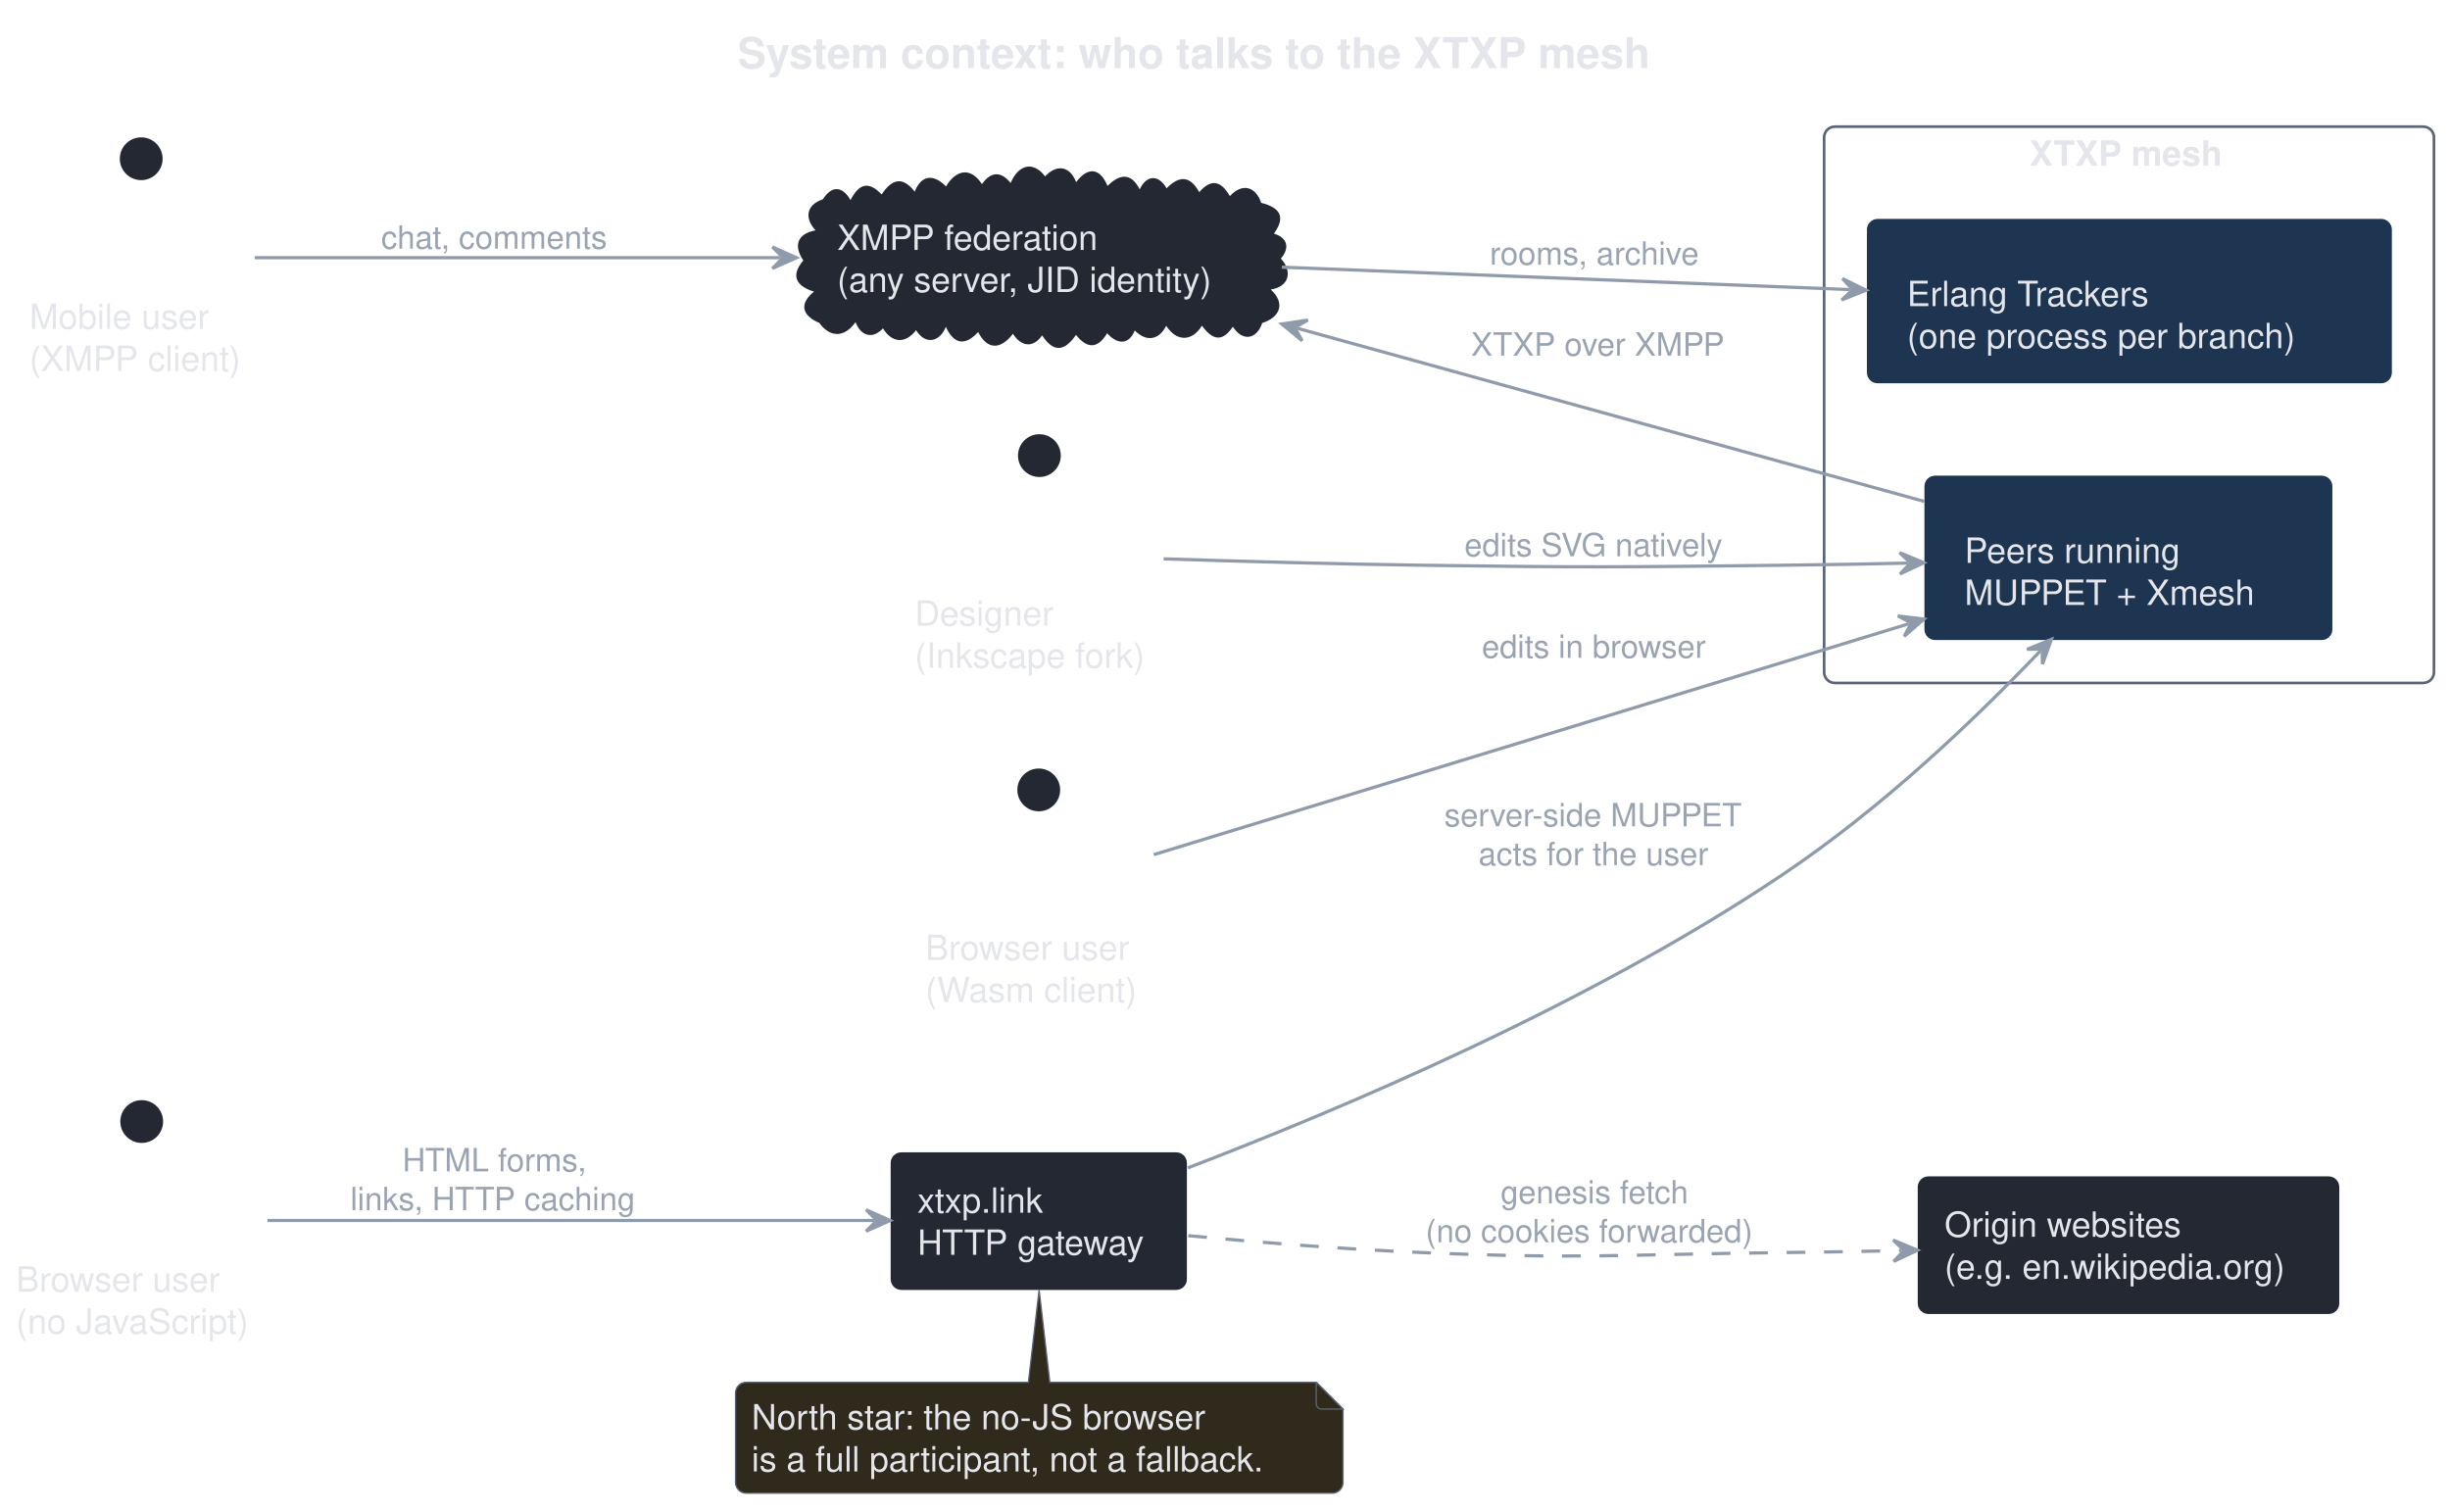
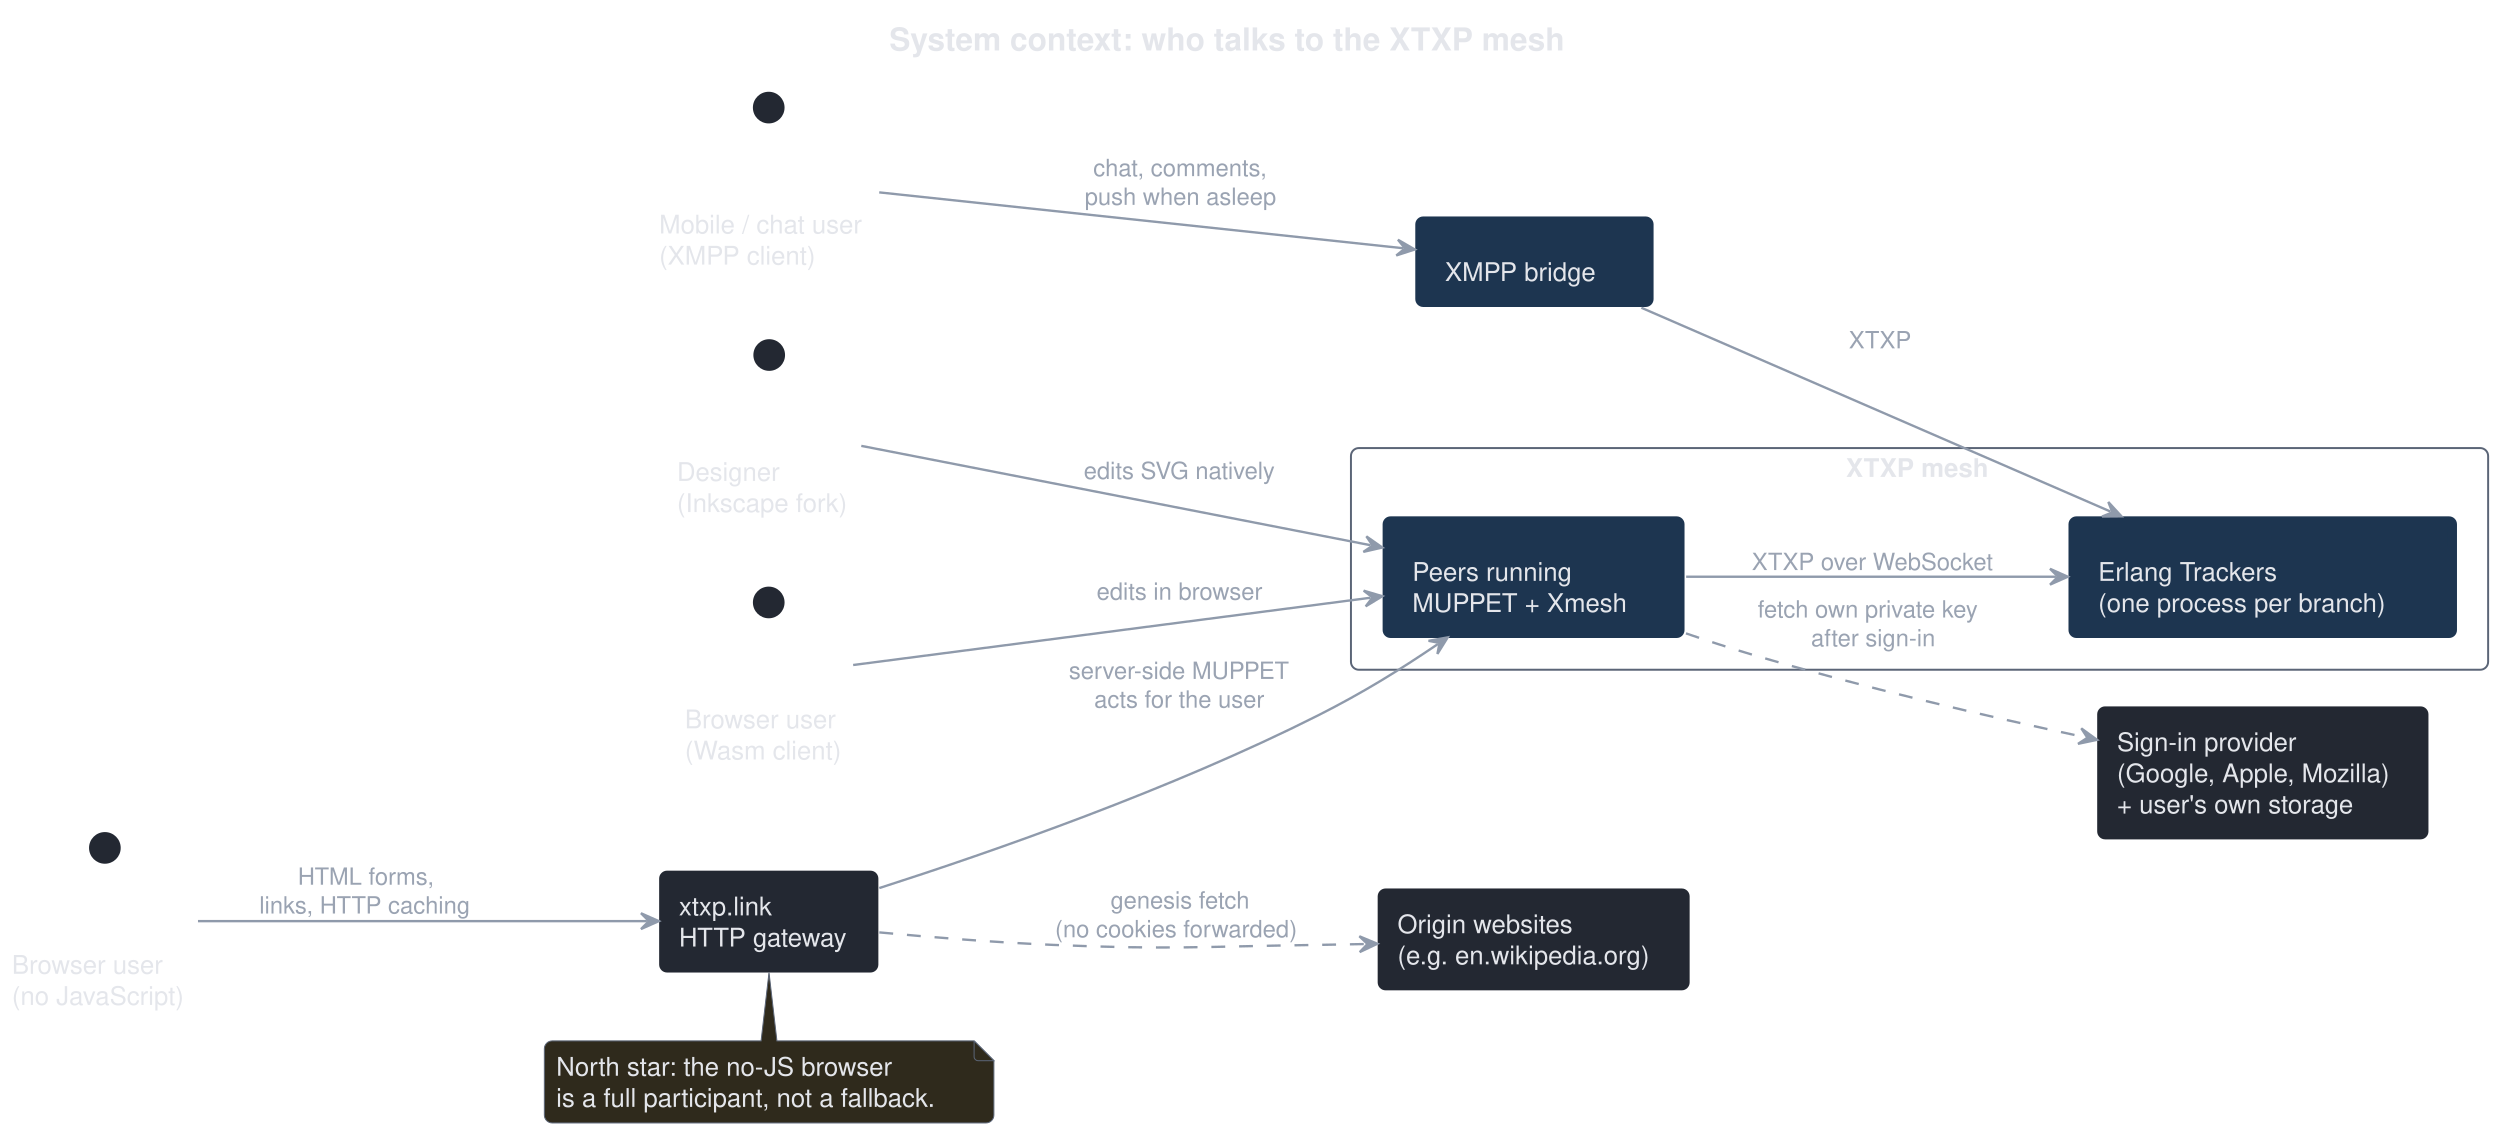
- <svg xmlns="http://www.w3.org/2000/svg" contentStyleType="text/css" data-diagram-type="DESCRIPTION" height="565px" preserveAspectRatio="none" style="width:916px;height:565px;" version="1.1" viewBox="0 0 916 565" width="916px" zoomAndPan="magnify">
+ <svg xmlns="http://www.w3.org/2000/svg" contentStyleType="text/css" data-diagram-type="DESCRIPTION" height="574px" preserveAspectRatio="none" style="width:1263px;height:574px;" version="1.1" viewBox="0 0 1263 574" width="1263px" zoomAndPan="magnify">
  <defs />
  <g>
    <g class="title" data-source-line="2">
-       <text fill="#E4E6EB" font-family="Helvetica" font-size="16" font-weight="bold" lengthAdjust="spacing" textLength="350.5" x="275.75" y="25.5">System context: who talks to the XTXP mesh</text>
+       <text fill="#E4E6EB" font-family="Helvetica" font-size="16" font-weight="bold" lengthAdjust="spacing" textLength="350.5" x="449.25" y="25.5">System context: who talks to the XTXP mesh</text>
    </g>
    <g class="cluster" data-entity="mesh" data-source-line="11" data-uid="ent0006" id="cluster_mesh">
-       <rect fill="none" height="208" rx="4" ry="4" style="stroke:#5B6577;stroke-width:1;" width="228" x="682" y="47.359" />
-       <text fill="#E4E6EB" font-family="Helvetica" font-size="13" font-weight="bold" lengthAdjust="spacing" textLength="74.356" x="758.822" y="61.953">XTXP mesh</text>
+       <rect fill="none" height="112" rx="4" ry="4" style="stroke:#5B6577;stroke-width:1;" width="574.5" x="682.5" y="226.359" />
+       <text fill="#E4E6EB" font-family="Helvetica" font-size="13" font-weight="bold" lengthAdjust="spacing" textLength="74.356" x="932.572" y="240.953">XTXP mesh</text>
    </g>
    <g class="entity" data-entity="peers" data-source-line="12" data-uid="ent0007" id="entity_peers">
-       <rect fill="#1D3550" height="61.459" rx="4" ry="4" width="152.525" x="719.5" y="177.859" />
-       <rect fill="#1D3550" height="10" width="15" x="852.025" y="182.859" />
-       <rect fill="#1D3550" height="2" width="4" x="850.025" y="184.859" />
-       <rect fill="#1D3550" height="2" width="4" x="850.025" y="188.859" />
-       <text fill="#E4E6EB" font-family="Helvetica" font-size="13" lengthAdjust="spacing" textLength="85.617" x="734.5" y="210.453">Peers running</text>
-       <text fill="#E4E6EB" font-family="Helvetica" font-size="13" lengthAdjust="spacing" textLength="112.525" x="734.5" y="226.183">MUPPET + Xmesh</text>
+       <rect fill="#1D3550" height="61.459" rx="4" ry="4" width="152.525" x="698.5" y="260.859" />
+       <rect fill="#1D3550" height="10" width="15" x="831.025" y="265.859" />
+       <rect fill="#1D3550" height="2" width="4" x="829.025" y="267.859" />
+       <rect fill="#1D3550" height="2" width="4" x="829.025" y="271.859" />
+       <text fill="#E4E6EB" font-family="Helvetica" font-size="13" lengthAdjust="spacing" textLength="85.617" x="713.5" y="293.453">Peers running</text>
+       <text fill="#E4E6EB" font-family="Helvetica" font-size="13" lengthAdjust="spacing" textLength="112.525" x="713.5" y="309.183">MUPPET + Xmesh</text>
    </g>
    <g class="entity" data-entity="trackers" data-source-line="13" data-uid="ent0008" id="entity_trackers">
-       <rect fill="#1D3550" height="61.459" rx="4" ry="4" width="196.267" x="698" y="81.859" />
-       <rect fill="#1D3550" height="10" width="15" x="874.267" y="86.859" />
-       <rect fill="#1D3550" height="2" width="4" x="872.267" y="88.859" />
-       <rect fill="#1D3550" height="2" width="4" x="872.267" y="92.859" />
-       <text fill="#E4E6EB" font-family="Helvetica" font-size="13" lengthAdjust="spacing" textLength="96.948" x="713" y="114.453">Erlang Trackers</text>
-       <text fill="#E4E6EB" font-family="Helvetica" font-size="13" lengthAdjust="spacing" textLength="156.267" x="713" y="130.183">(one process per branch)</text>
+       <rect fill="#1D3550" height="61.459" rx="4" ry="4" width="196.267" x="1045" y="260.859" />
+       <rect fill="#1D3550" height="10" width="15" x="1221.267" y="265.859" />
+       <rect fill="#1D3550" height="2" width="4" x="1219.267" y="267.859" />
+       <rect fill="#1D3550" height="2" width="4" x="1219.267" y="271.859" />
+       <text fill="#E4E6EB" font-family="Helvetica" font-size="13" lengthAdjust="spacing" textLength="96.948" x="1060" y="293.453">Erlang Trackers</text>
+       <text fill="#E4E6EB" font-family="Helvetica" font-size="13" lengthAdjust="spacing" textLength="156.267" x="1060" y="309.183">(one process per branch)</text>
    </g>
    <g class="entity" data-entity="designer" data-source-line="6" data-uid="ent0002" id="entity_designer">
-       <ellipse cx="388.604" cy="170.359" fill="#232832" rx="8" ry="8" />
-       <path d="M388.604,178.359 L388.604,205.359 M375.604,186.359 L401.604,186.359 M388.604,205.359 L375.604,220.359 M388.604,205.359 L401.604,220.359" fill="none" />
-       <text fill="#E4E6EB" font-family="Helvetica" font-size="13" lengthAdjust="spacing" textLength="55.098" x="342" y="233.953">Designer</text>
-       <text fill="#E4E6EB" font-family="Helvetica" font-size="13" lengthAdjust="spacing" textLength="93.209" x="342" y="249.683">(Inkscape fork)</text>
+       <ellipse cx="388.604" cy="179.359" fill="#232832" rx="8" ry="8" />
+       <path d="M388.604,187.359 L388.604,214.359 M375.604,195.359 L401.604,195.359 M388.604,214.359 L375.604,229.359 M388.604,214.359 L401.604,229.359" fill="none" />
+       <text fill="#E4E6EB" font-family="Helvetica" font-size="13" lengthAdjust="spacing" textLength="55.098" x="342" y="242.953">Designer</text>
+       <text fill="#E4E6EB" font-family="Helvetica" font-size="13" lengthAdjust="spacing" textLength="93.209" x="342" y="258.683">(Inkscape fork)</text>
    </g>
-     <g class="entity" data-entity="nojs" data-source-line="7" data-uid="ent0003" id="entity_nojs">
-       <ellipse cx="52.982" cy="419.359" fill="#232832" rx="8" ry="8" />
-       <path d="M52.982,427.359 L52.982,454.359 M39.982,435.359 L65.982,435.359 M52.982,454.359 L39.982,469.359 M52.982,454.359 L65.982,469.359" fill="none" />
-       <text fill="#E4E6EB" font-family="Helvetica" font-size="13" lengthAdjust="spacing" textLength="81.847" x="6" y="482.953">Browser user</text>
-       <text fill="#E4E6EB" font-family="Helvetica" font-size="13" lengthAdjust="spacing" textLength="93.964" x="6" y="498.683">(no JavaScript)</text>
+     <g class="entity" data-entity="wasm" data-source-line="7" data-uid="ent0003" id="entity_wasm">
+       <ellipse cx="388.367" cy="304.359" fill="#232832" rx="8" ry="8" />
+       <path d="M388.367,312.359 L388.367,339.359 M375.367,320.359 L401.367,320.359 M388.367,339.359 L375.367,354.359 M388.367,339.359 L401.367,354.359" fill="none" />
+       <text fill="#E4E6EB" font-family="Helvetica" font-size="13" lengthAdjust="spacing" textLength="81.847" x="346" y="367.953">Browser user</text>
+       <text fill="#E4E6EB" font-family="Helvetica" font-size="13" lengthAdjust="spacing" textLength="84.735" x="346" y="383.683">(Wasm client)</text>
    </g>
-     <g class="entity" data-entity="wasm" data-source-line="8" data-uid="ent0004" id="entity_wasm">
-       <ellipse cx="388.367" cy="295.359" fill="#232832" rx="8" ry="8" />
-       <path d="M388.367,303.359 L388.367,330.359 M375.367,311.359 L401.367,311.359 M388.367,330.359 L375.367,345.359 M388.367,330.359 L401.367,345.359" fill="none" />
-       <text fill="#E4E6EB" font-family="Helvetica" font-size="13" lengthAdjust="spacing" textLength="81.847" x="346" y="358.953">Browser user</text>
-       <text fill="#E4E6EB" font-family="Helvetica" font-size="13" lengthAdjust="spacing" textLength="84.735" x="346" y="374.683">(Wasm client)</text>
+     <g class="entity" data-entity="nojs" data-source-line="8" data-uid="ent0004" id="entity_nojs">
+       <ellipse cx="52.982" cy="428.359" fill="#232832" rx="8" ry="8" />
+       <path d="M52.982,436.359 L52.982,463.359 M39.982,444.359 L65.982,444.359 M52.982,463.359 L39.982,478.359 M52.982,463.359 L65.982,478.359" fill="none" />
+       <text fill="#E4E6EB" font-family="Helvetica" font-size="13" lengthAdjust="spacing" textLength="81.847" x="6" y="491.953">Browser user</text>
+       <text fill="#E4E6EB" font-family="Helvetica" font-size="13" lengthAdjust="spacing" textLength="93.964" x="6" y="507.683">(no JavaScript)</text>
    </g>
    <g class="entity" data-entity="mobile" data-source-line="9" data-uid="ent0005" id="entity_mobile">
-       <ellipse cx="52.796" cy="59.359" fill="#232832" rx="8" ry="8" />
-       <path d="M52.796,67.359 L52.796,94.359 M39.796,75.359 L65.796,75.359 M52.796,94.359 L39.796,109.359 M52.796,94.359 L65.796,109.359" fill="none" />
-       <text fill="#E4E6EB" font-family="Helvetica" font-size="13" lengthAdjust="spacing" textLength="72.052" x="11" y="122.953">Mobile user</text>
-       <text fill="#E4E6EB" font-family="Helvetica" font-size="13" lengthAdjust="spacing" textLength="83.592" x="11" y="138.683">(XMPP client)</text>
+       <ellipse cx="388.358" cy="54.359" fill="#232832" rx="8" ry="8" />
+       <path d="M388.358,62.359 L388.358,89.359 M375.358,70.359 L401.358,70.359 M388.358,89.359 L375.358,104.359 M388.358,89.359 L401.358,104.359" fill="none" />
+       <text fill="#E4E6EB" font-family="Helvetica" font-size="13" lengthAdjust="spacing" textLength="110.716" x="333" y="117.953">Mobile / chat user</text>
+       <text fill="#E4E6EB" font-family="Helvetica" font-size="13" lengthAdjust="spacing" textLength="83.592" x="333" y="133.683">(XMPP client)</text>
    </g>
    <g class="entity" data-entity="gateway" data-source-line="16" data-uid="ent0009" id="entity_gateway">
-       <rect fill="#232832" height="51.459" rx="4" ry="4" width="110.752" x="333" y="430.859" />
-       <text fill="#E4E6EB" font-family="Helvetica" font-size="13" lengthAdjust="spacing" textLength="51.264" x="343" y="453.453">xtxp.link</text>
-       <text fill="#E4E6EB" font-family="Helvetica" font-size="13" lengthAdjust="spacing" textLength="90.752" x="343" y="469.183">HTTP gateway</text>
+       <rect fill="#232832" height="51.459" rx="4" ry="4" width="110.752" x="333" y="439.859" />
+       <text fill="#E4E6EB" font-family="Helvetica" font-size="13" lengthAdjust="spacing" textLength="51.264" x="343" y="462.453">xtxp.link</text>
+       <text fill="#E4E6EB" font-family="Helvetica" font-size="13" lengthAdjust="spacing" textLength="90.752" x="343" y="478.183">HTTP gateway</text>
    </g>
-     <g class="entity" data-entity="xmpp" data-source-line="17" data-uid="ent0010" id="entity_xmpp">
-       <path d="M307.662,74.515 C310.959,69.283 315.007,69.517 317.984,74.829 C320.983,68.947 324.575,67.349 329.619,72.713 C333.331,67.106 337.303,65.626 341.996,71.673 C344.525,65.132 349.293,65.139 353.688,69.711 C357.275,63.668 362.736,62.135 367.14,68.849 C370.383,64.139 374.229,63.889 377.856,68.403 C380.473,62.203 385.737,59.602 390.753,65.935 C395.089,61.289 400.012,62.032 402.345,68.102 C406.727,62.292 411.252,62.672 414.085,69.537 C418.426,65.076 422.913,64.367 426.102,70.807 C428.672,65.336 433.153,65.173 436.161,70.395 C440.924,65.6 444.907,65.61 448.365,71.839 C452.984,66.543 456.608,67.783 459.82,73.325 C464.346,68.404 469.407,69.577 471.526,75.844 C478.322,77.573 480.968,80.879 476.276,87.35 C481.424,88.889 482.281,92.749 478.882,96.676 C483.296,101.445 482.069,107.207 475.098,108.253 C480.784,113.474 478.486,118.683 471.911,120.786 C469.805,127 464.538,127.782 460.94,122.17 C456.781,128.301 453.158,126.909 449.374,121.784 C445.587,127.892 439.842,127.734 436.017,121.828 C433.268,127.298 428.469,127.867 424.266,123.579 C421.845,129.466 417.314,128.474 413.934,124.595 C410.375,130.56 406.433,130.421 402.284,125.21 C398.117,131.311 393.986,132.05 389.623,125.405 C386.134,130.405 381.68,129.471 378.713,124.814 C374.423,130.442 369.342,131.271 365.705,124.148 C360.831,129.484 356.587,128.738 353.633,122.197 C351.393,127.845 346.017,129.144 342.491,123.461 C338.54,128.631 333.474,128.301 330.114,122.776 C326.106,127.1 321.739,125.476 319.857,120.445 C315.898,126.121 310.51,126.477 306.301,120.742 C300.047,118.076 298.521,113.721 304.345,109.036 C297.908,107.106 295.351,103.237 300.336,97.379 C296.583,91.837 298.118,87.376 304.917,86.131 C300.709,81.57 301.406,76.603 307.662,74.515" fill="#232832" />
-       <text fill="#E4E6EB" font-family="Helvetica" font-size="13" lengthAdjust="spacing" textLength="103.873" x="313" y="93.453">XMPP federation</text>
-       <text fill="#E4E6EB" font-family="Helvetica" font-size="13" lengthAdjust="spacing" textLength="151.22" x="313" y="109.183">(any server, JID identity)</text>
+     <g class="entity" data-entity="bridge" data-source-line="17" data-uid="ent0010" id="entity_bridge">
+       <rect fill="#1D3550" height="45.73" rx="4" ry="4" width="120.387" x="715" y="109.359" />
+       <rect fill="#1D3550" height="10" width="15" x="815.387" y="114.359" />
+       <rect fill="#1D3550" height="2" width="4" x="813.387" y="116.359" />
+       <rect fill="#1D3550" height="2" width="4" x="813.387" y="120.359" />
+       <text fill="#E4E6EB" font-family="Helvetica" font-size="13" lengthAdjust="spacing" textLength="80.387" x="730" y="141.953">XMPP bridge</text>
    </g>
    <g class="entity" data-entity="origin" data-source-line="18" data-uid="ent0011" id="entity_origin">
-       <rect fill="#232832" height="51.459" rx="4" ry="4" width="157.611" x="717" y="439.859" />
-       <text fill="#E4E6EB" font-family="Helvetica" font-size="13" lengthAdjust="spacing" textLength="95.323" x="727" y="462.453">Origin websites</text>
-       <text fill="#E4E6EB" font-family="Helvetica" font-size="13" lengthAdjust="spacing" textLength="137.611" x="727" y="478.183">(e.g. en.wikipedia.org)</text>
+       <rect fill="#232832" height="51.459" rx="4" ry="4" width="157.611" x="696" y="448.859" />
+       <text fill="#E4E6EB" font-family="Helvetica" font-size="13" lengthAdjust="spacing" textLength="95.323" x="706" y="471.453">Origin websites</text>
+       <text fill="#E4E6EB" font-family="Helvetica" font-size="13" lengthAdjust="spacing" textLength="137.611" x="706" y="487.183">(e.g. en.wikipedia.org)</text>
    </g>
-     <g class="entity" data-entity="GMN20" data-source-line="30" data-uid="ent0021" id="entity_GMN20">
-       <path d="M275,520.859 L275,554.318 A4,4 0 0 0 279,558.318 L498.115,558.318 A4,4 0 0 0 502.115,554.318 L502.115,526.859 L492.115,516.859 L392.5,516.859 L388.5,482.329 L384.5,516.859 L279,516.859 A4,4 0 0 0 275,520.859" fill="#2F2A1C" style="stroke:#5B6577;stroke-width:0.5;" />
-       <path d="M492.115,516.859 L492.115,524.859 A2,2 0 0 0 494.115,526.859 L502.115,526.859 L492.115,516.859" fill="#2F2A1C" style="stroke:#5B6577;stroke-width:0.5;" />
-       <text fill="#E4E6EB" font-family="Helvetica" font-size="13" lengthAdjust="spacing" textLength="183.46" x="281" y="534.453">North star: the no-JS browser</text>
-       <text fill="#E4E6EB" font-family="Helvetica" font-size="13" lengthAdjust="spacing" textLength="206.115" x="281" y="550.183">is a full participant, not a fallback.</text>
+     <g class="entity" data-entity="sso" data-source-line="19" data-uid="ent0012" id="entity_sso">
+       <rect fill="#232832" height="67.189" rx="4" ry="4" width="167.355" x="1059.5" y="356.859" />
+       <text fill="#E4E6EB" font-family="Helvetica" font-size="13" lengthAdjust="spacing" textLength="99.144" x="1069.5" y="379.453">Sign-in provider</text>
+       <text fill="#E4E6EB" font-family="Helvetica" font-size="13" lengthAdjust="spacing" textLength="147.355" x="1069.5" y="395.183">(Google, Apple, Mozilla)</text>
+       <text fill="#E4E6EB" font-family="Helvetica" font-size="13" lengthAdjust="spacing" textLength="130.121" x="1069.5" y="410.912">+ user's own storage</text>
    </g>
-     <g class="link" data-entity-1="designer" data-entity-2="peers" data-source-line="20" data-uid="lnk12" id="link_designer_peers">
-       <path d="M435.06,208.959 C463.03,209.869 499.58,210.909 532,211.359 C591.55,212.199 606.45,212.049 666,211.359 C683.25,211.159 695.792,210.946 713.292,210.547" fill="none" id="designer-to-peers" style="stroke:#8F9AAB;stroke-width:1.2;" />
-       <polygon fill="#8F9AAB" points="719.29,210.409,710.201,206.616,714.291,210.524,710.384,214.614,719.29,210.409" style="stroke:#8F9AAB;stroke-width:1.2;" />
-       <text fill="#9AA3B2" font-family="Helvetica" font-size="12" lengthAdjust="spacing" textLength="103.242" x="547.5" y="207.984">edits SVG natively</text>
+     <g class="entity" data-entity="GMN22" data-source-line="32" data-uid="ent0023" id="entity_GMN22">
+       <path d="M275,529.859 L275,563.318 A4,4 0 0 0 279,567.318 L498.115,567.318 A4,4 0 0 0 502.115,563.318 L502.115,535.859 L492.115,525.859 L392.5,525.859 L388.5,491.329 L384.5,525.859 L279,525.859 A4,4 0 0 0 275,529.859" fill="#2F2A1C" style="stroke:#5B6577;stroke-width:0.5;" />
+       <path d="M492.115,525.859 L492.115,533.859 A2,2 0 0 0 494.115,535.859 L502.115,535.859 L492.115,525.859" fill="#2F2A1C" style="stroke:#5B6577;stroke-width:0.5;" />
+       <text fill="#E4E6EB" font-family="Helvetica" font-size="13" lengthAdjust="spacing" textLength="183.46" x="281" y="543.453">North star: the no-JS browser</text>
+       <text fill="#E4E6EB" font-family="Helvetica" font-size="13" lengthAdjust="spacing" textLength="206.115" x="281" y="559.183">is a full participant, not a fallback.</text>
    </g>
-     <g class="link" data-entity-1="wasm" data-entity-2="peers" data-source-line="21" data-uid="lnk13" id="link_wasm_peers">
-       <path d="M431.37,319.559 C499.26,298.799 628.572,259.254 713.622,233.244" fill="none" id="wasm-to-peers" style="stroke:#8F9AAB;stroke-width:1.2;" />
-       <polygon fill="#8F9AAB" points="719.36,231.489,709.584,230.296,714.579,232.952,711.923,237.946,719.36,231.489" style="stroke:#8F9AAB;stroke-width:1.2;" />
-       <text fill="#9AA3B2" font-family="Helvetica" font-size="12" lengthAdjust="spacing" textLength="90.984" x="554" y="245.984">edits in browser</text>
+     <g class="link" data-entity-1="designer" data-entity-2="peers" data-source-line="21" data-uid="lnk13" id="link_designer_peers">
+       <path d="M435.12,225.259 C500.07,237.929 614.101,260.17 692.471,275.46" fill="none" id="designer-to-peers" style="stroke:#8F9AAB;stroke-width:1.2;" />
+       <polygon fill="#8F9AAB" points="698.36,276.609,690.293,270.96,693.452,275.652,688.761,278.812,698.36,276.609" style="stroke:#8F9AAB;stroke-width:1.2;" />
+       <text fill="#9AA3B2" font-family="Helvetica" font-size="12" lengthAdjust="spacing" textLength="103.242" x="547.5" y="241.984">edits SVG natively</text>
    </g>
-     <g class="link" data-entity-1="nojs" data-entity-2="gateway" data-source-line="22" data-uid="lnk14" id="link_nojs_gateway">
-       <path d="M100.02,456.359 C160.86,456.359 261.93,456.359 326.82,456.359" fill="none" id="nojs-to-gateway" style="stroke:#8F9AAB;stroke-width:1.2;" />
-       <polygon fill="#8F9AAB" points="332.82,456.359,323.82,452.359,327.82,456.359,323.82,460.359,332.82,456.359" style="stroke:#8F9AAB;stroke-width:1.2;" />
-       <text fill="#9AA3B2" font-family="Helvetica" font-size="12" lengthAdjust="spacing" textLength="74.121" x="150.441" y="437.984">HTML forms,</text>
-       <text fill="#9AA3B2" font-family="Helvetica" font-size="12" lengthAdjust="spacing" textLength="113.004" x="131" y="452.504">links, HTTP caching</text>
+     <g class="link" data-entity-1="wasm" data-entity-2="peers" data-source-line="22" data-uid="lnk14" id="link_wasm_peers">
+       <path d="M431.01,335.959 C494.9,327.649 612.35,312.383 692.41,301.973" fill="none" id="wasm-to-peers" style="stroke:#8F9AAB;stroke-width:1.2;" />
+       <polygon fill="#8F9AAB" points="698.36,301.199,688.919,298.393,693.402,301.844,689.951,306.327,698.36,301.199" style="stroke:#8F9AAB;stroke-width:1.2;" />
+       <text fill="#9AA3B2" font-family="Helvetica" font-size="12" lengthAdjust="spacing" textLength="90.984" x="554" y="302.984">edits in browser</text>
    </g>
-     <g class="link" data-entity-1="mobile" data-entity-2="xmpp" data-source-line="23" data-uid="lnk15" id="link_mobile_xmpp">
-       <path d="M95.23,96.359 C145.51,96.359 225.92,96.359 291.79,96.359" fill="none" id="mobile-to-xmpp" style="stroke:#8F9AAB;stroke-width:1.2;" />
-       <polygon fill="#8F9AAB" points="297.79,96.359,288.79,92.359,292.79,96.359,288.79,100.359,297.79,96.359" style="stroke:#8F9AAB;stroke-width:1.2;" />
-       <text fill="#9AA3B2" font-family="Helvetica" font-size="12" lengthAdjust="spacing" textLength="90.867" x="142.5" y="92.984">chat, comments</text>
+     <g class="link" data-entity-1="nojs" data-entity-2="gateway" data-source-line="23" data-uid="lnk15" id="link_nojs_gateway">
+       <path d="M100.02,465.359 C160.86,465.359 261.93,465.359 326.82,465.359" fill="none" id="nojs-to-gateway" style="stroke:#8F9AAB;stroke-width:1.2;" />
+       <polygon fill="#8F9AAB" points="332.82,465.359,323.82,461.359,327.82,465.359,323.82,469.359,332.82,465.359" style="stroke:#8F9AAB;stroke-width:1.2;" />
+       <text fill="#9AA3B2" font-family="Helvetica" font-size="12" lengthAdjust="spacing" textLength="74.121" x="150.441" y="446.984">HTML forms,</text>
+       <text fill="#9AA3B2" font-family="Helvetica" font-size="12" lengthAdjust="spacing" textLength="113.004" x="131" y="461.504">links, HTTP caching</text>
    </g>
-     <g class="link" data-entity-1="gateway" data-entity-2="peers" data-source-line="24" data-uid="lnk16" id="link_gateway_peers">
-       <path d="M444.07,436.699 C501.8,414.599 594.29,375.459 666,327.359 C704.21,301.729 738.082,269.265 762.832,243.395" fill="none" id="gateway-to-peers" style="stroke:#8F9AAB;stroke-width:1.2;" />
-       <polygon fill="#8F9AAB" points="766.98,239.059,757.868,242.797,763.524,242.672,763.649,248.328,766.98,239.059" style="stroke:#8F9AAB;stroke-width:1.2;" />
-       <text fill="#9AA3B2" font-family="Helvetica" font-size="12" lengthAdjust="spacing" textLength="118.641" x="540" y="308.984">server-side MUPPET</text>
-       <text fill="#9AA3B2" font-family="Helvetica" font-size="12" lengthAdjust="spacing" textLength="93.094" x="552.773" y="323.504">acts for the user</text>
+     <g class="link" data-entity-1="mobile" data-entity-2="bridge" data-source-line="24" data-uid="lnk16" id="link_mobile_bridge">
+       <path d="M444.18,97.189 C515.81,104.829 634.994,117.533 708.804,125.403" fill="none" id="mobile-to-bridge" style="stroke:#8F9AAB;stroke-width:1.2;" />
+       <polygon fill="#8F9AAB" points="714.77,126.039,706.245,121.108,709.798,125.509,705.397,129.063,714.77,126.039" style="stroke:#8F9AAB;stroke-width:1.2;" />
+       <text fill="#9AA3B2" font-family="Helvetica" font-size="12" lengthAdjust="spacing" textLength="94.324" x="552.31" y="88.984">chat, comments,</text>
+       <text fill="#9AA3B2" font-family="Helvetica" font-size="12" lengthAdjust="spacing" textLength="102.943" x="548" y="103.504">push when asleep</text>
    </g>
-     <g class="link" data-entity-1="peers" data-entity-2="xmpp" data-source-line="25" data-uid="lnk17" id="link_peers_xmpp">
-       <path d="M719.44,187.489 C651.41,168.699 557.114,142.657 485.024,122.747" fill="none" id="peers-to-xmpp" style="stroke:#8F9AAB;stroke-width:1.2;" />
-       <polygon fill="#8F9AAB" points="479.24,121.149,486.85,127.401,484.06,122.481,488.98,119.69,479.24,121.149" style="stroke:#8F9AAB;stroke-width:1.2;" />
-       <text fill="#9AA3B2" font-family="Helvetica" font-size="12" lengthAdjust="spacing" textLength="98.338" x="550" y="132.984">XTXP over XMPP</text>
+     <g class="link" data-entity-1="gateway" data-entity-2="peers" data-source-line="25" data-uid="lnk17" id="link_gateway_peers">
+       <path d="M444.22,448.649 C501.09,430.399 591.94,398.739 666,361.359 C688.44,350.029 707.043,338.505 726.423,325.375" fill="none" id="gateway-to-peers" style="stroke:#8F9AAB;stroke-width:1.2;" />
+       <polygon fill="#8F9AAB" points="731.39,322.009,721.695,323.746,727.251,324.814,726.183,330.369,731.39,322.009" style="stroke:#8F9AAB;stroke-width:1.2;" />
+       <text fill="#9AA3B2" font-family="Helvetica" font-size="12" lengthAdjust="spacing" textLength="118.641" x="540" y="342.984">server-side MUPPET</text>
+       <text fill="#9AA3B2" font-family="Helvetica" font-size="12" lengthAdjust="spacing" textLength="93.094" x="552.773" y="357.504">acts for the user</text>
    </g>
-     <g class="link" data-entity-1="xmpp" data-entity-2="trackers" data-source-line="26" data-uid="lnk18" id="link_xmpp_trackers">
-       <path d="M479.24,99.899 C543.98,102.459 625.305,105.663 691.705,108.283" fill="none" id="xmpp-to-trackers" style="stroke:#8F9AAB;stroke-width:1.2;" />
-       <polygon fill="#8F9AAB" points="697.7,108.519,688.865,104.168,692.704,108.322,688.549,112.161,697.7,108.519" style="stroke:#8F9AAB;stroke-width:1.2;" />
-       <text fill="#9AA3B2" font-family="Helvetica" font-size="12" lengthAdjust="spacing" textLength="84.439" x="557" y="98.984">rooms, archive</text>
+     <g class="link" data-entity-1="peers" data-entity-2="trackers" data-source-line="26" data-uid="lnk18" id="link_peers_trackers">
+       <path d="M851.84,291.359 C907.74,291.359 978.25,291.359 1038.67,291.359" fill="none" id="peers-to-trackers" style="stroke:#8F9AAB;stroke-width:1.2;" />
+       <polygon fill="#8F9AAB" points="1044.67,291.359,1035.67,287.359,1039.67,291.359,1035.67,295.359,1044.67,291.359" style="stroke:#8F9AAB;stroke-width:1.2;" />
+       <text fill="#9AA3B2" font-family="Helvetica" font-size="12" lengthAdjust="spacing" textLength="129.41" x="885" y="287.984">XTXP over WebSocket</text>
    </g>
-     <g class="link" data-entity-1="gateway" data-entity-2="origin" data-source-line="27" data-uid="lnk19" id="link_gateway_origin">
-       <path d="M444.24,462.049 C470.72,464.529 502.98,467.139 532,468.359 C591.5,470.859 606.45,469.049 666,468.359 C682.46,468.169 694.111,467.972 710.902,467.602" fill="none" id="gateway-to-origin" style="stroke:#8F9AAB;stroke-width:1.2;stroke-dasharray:7,7;" />
-       <polygon fill="#8F9AAB" points="716.9,467.469,707.814,463.669,711.901,467.579,707.99,471.667,716.9,467.469" style="stroke:#8F9AAB;stroke-width:1.2;" />
-       <text fill="#9AA3B2" font-family="Helvetica" font-size="12" lengthAdjust="spacing" textLength="76.705" x="561.037" y="449.984">genesis fetch</text>
-       <text fill="#9AA3B2" font-family="Helvetica" font-size="12" lengthAdjust="spacing" textLength="132.779" x="533" y="464.504">(no cookies forwarded)</text>
+     <g class="link" data-entity-1="bridge" data-entity-2="trackers" data-source-line="27" data-uid="lnk19" id="link_bridge_trackers">
+       <path d="M829.22,155.479 C893.26,183.299 995.477,227.708 1066.277,258.469" fill="none" id="bridge-to-trackers" style="stroke:#8F9AAB;stroke-width:1.2;" />
+       <polygon fill="#8F9AAB" points="1071.78,260.859,1065.119,253.604,1067.194,258.867,1061.931,260.942,1071.78,260.859" style="stroke:#8F9AAB;stroke-width:1.2;" />
+       <text fill="#9AA3B2" font-family="Helvetica" font-size="12" lengthAdjust="spacing" textLength="31.781" x="934" y="175.984">XTXP</text>
+     </g>
+     <g class="link" data-entity-1="gateway" data-entity-2="origin" data-source-line="28" data-uid="lnk20" id="link_gateway_origin">
+       <path d="M444.24,471.049 C470.72,473.529 502.98,476.139 532,477.359 C591.5,479.859 606.45,478.189 666,477.359 C675.66,477.229 679.802,477.157 689.842,476.927" fill="none" id="gateway-to-origin" style="stroke:#8F9AAB;stroke-width:1.2;stroke-dasharray:7,7;" />
+       <polygon fill="#8F9AAB" points="695.84,476.789,686.751,472.997,690.841,476.904,686.934,480.994,695.84,476.789" style="stroke:#8F9AAB;stroke-width:1.2;" />
+       <text fill="#9AA3B2" font-family="Helvetica" font-size="12" lengthAdjust="spacing" textLength="76.705" x="561.037" y="458.984">genesis fetch</text>
+       <text fill="#9AA3B2" font-family="Helvetica" font-size="12" lengthAdjust="spacing" textLength="132.779" x="533" y="473.504">(no cookies forwarded)</text>
+     </g>
+     <g class="link" data-entity-1="peers" data-entity-2="sso" data-source-line="29" data-uid="lnk21" id="link_peers_sso">
+       <path d="M851.74,319.979 C862.5,323.679 873.49,327.249 884,330.359 C941.99,347.509 1002.612,361.615 1053.572,372.505" fill="none" id="peers-to-sso" style="stroke:#8F9AAB;stroke-width:1.2;stroke-dasharray:7,7;" />
+       <polygon fill="#8F9AAB" points="1059.44,373.759,1051.475,367.967,1054.55,372.714,1049.803,375.79,1059.44,373.759" style="stroke:#8F9AAB;stroke-width:1.2;" />
+       <text fill="#9AA3B2" font-family="Helvetica" font-size="12" lengthAdjust="spacing" textLength="123.047" x="888" y="311.984">fetch own private key</text>
+       <text fill="#9AA3B2" font-family="Helvetica" font-size="12" lengthAdjust="spacing" textLength="69.199" x="914.924" y="326.504">after sign-in</text>
    </g>
  </g>
</svg>
